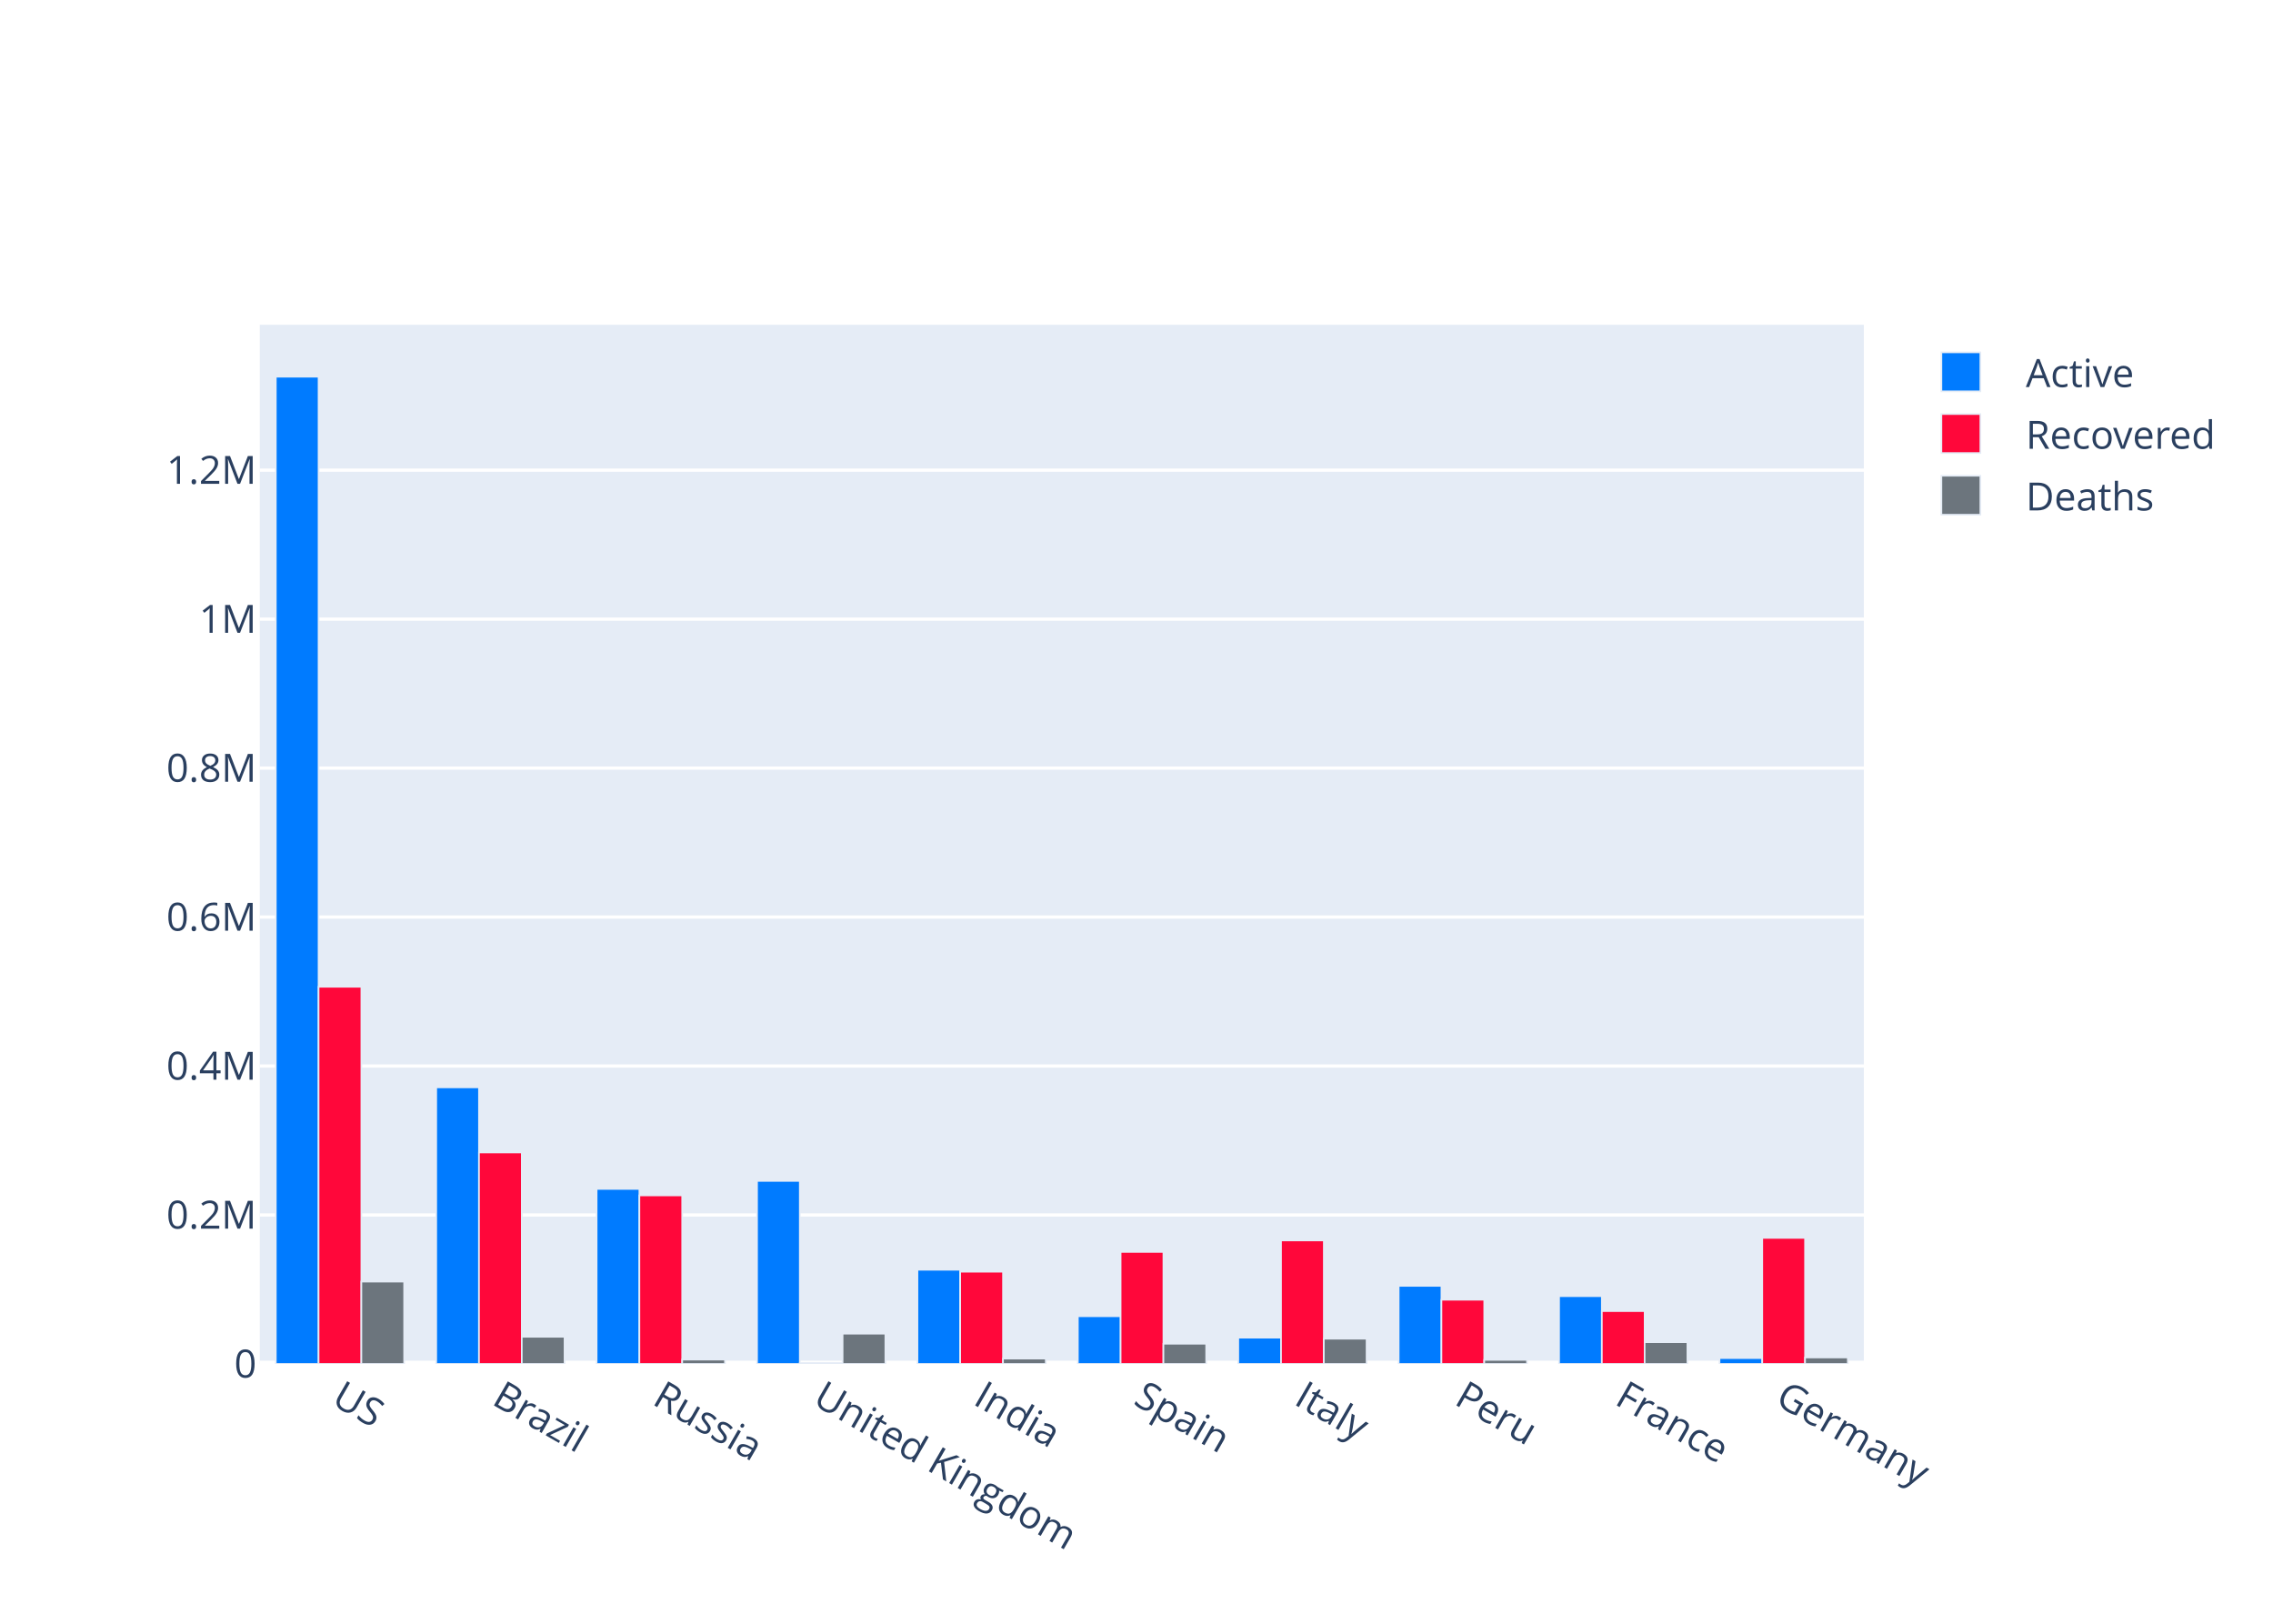
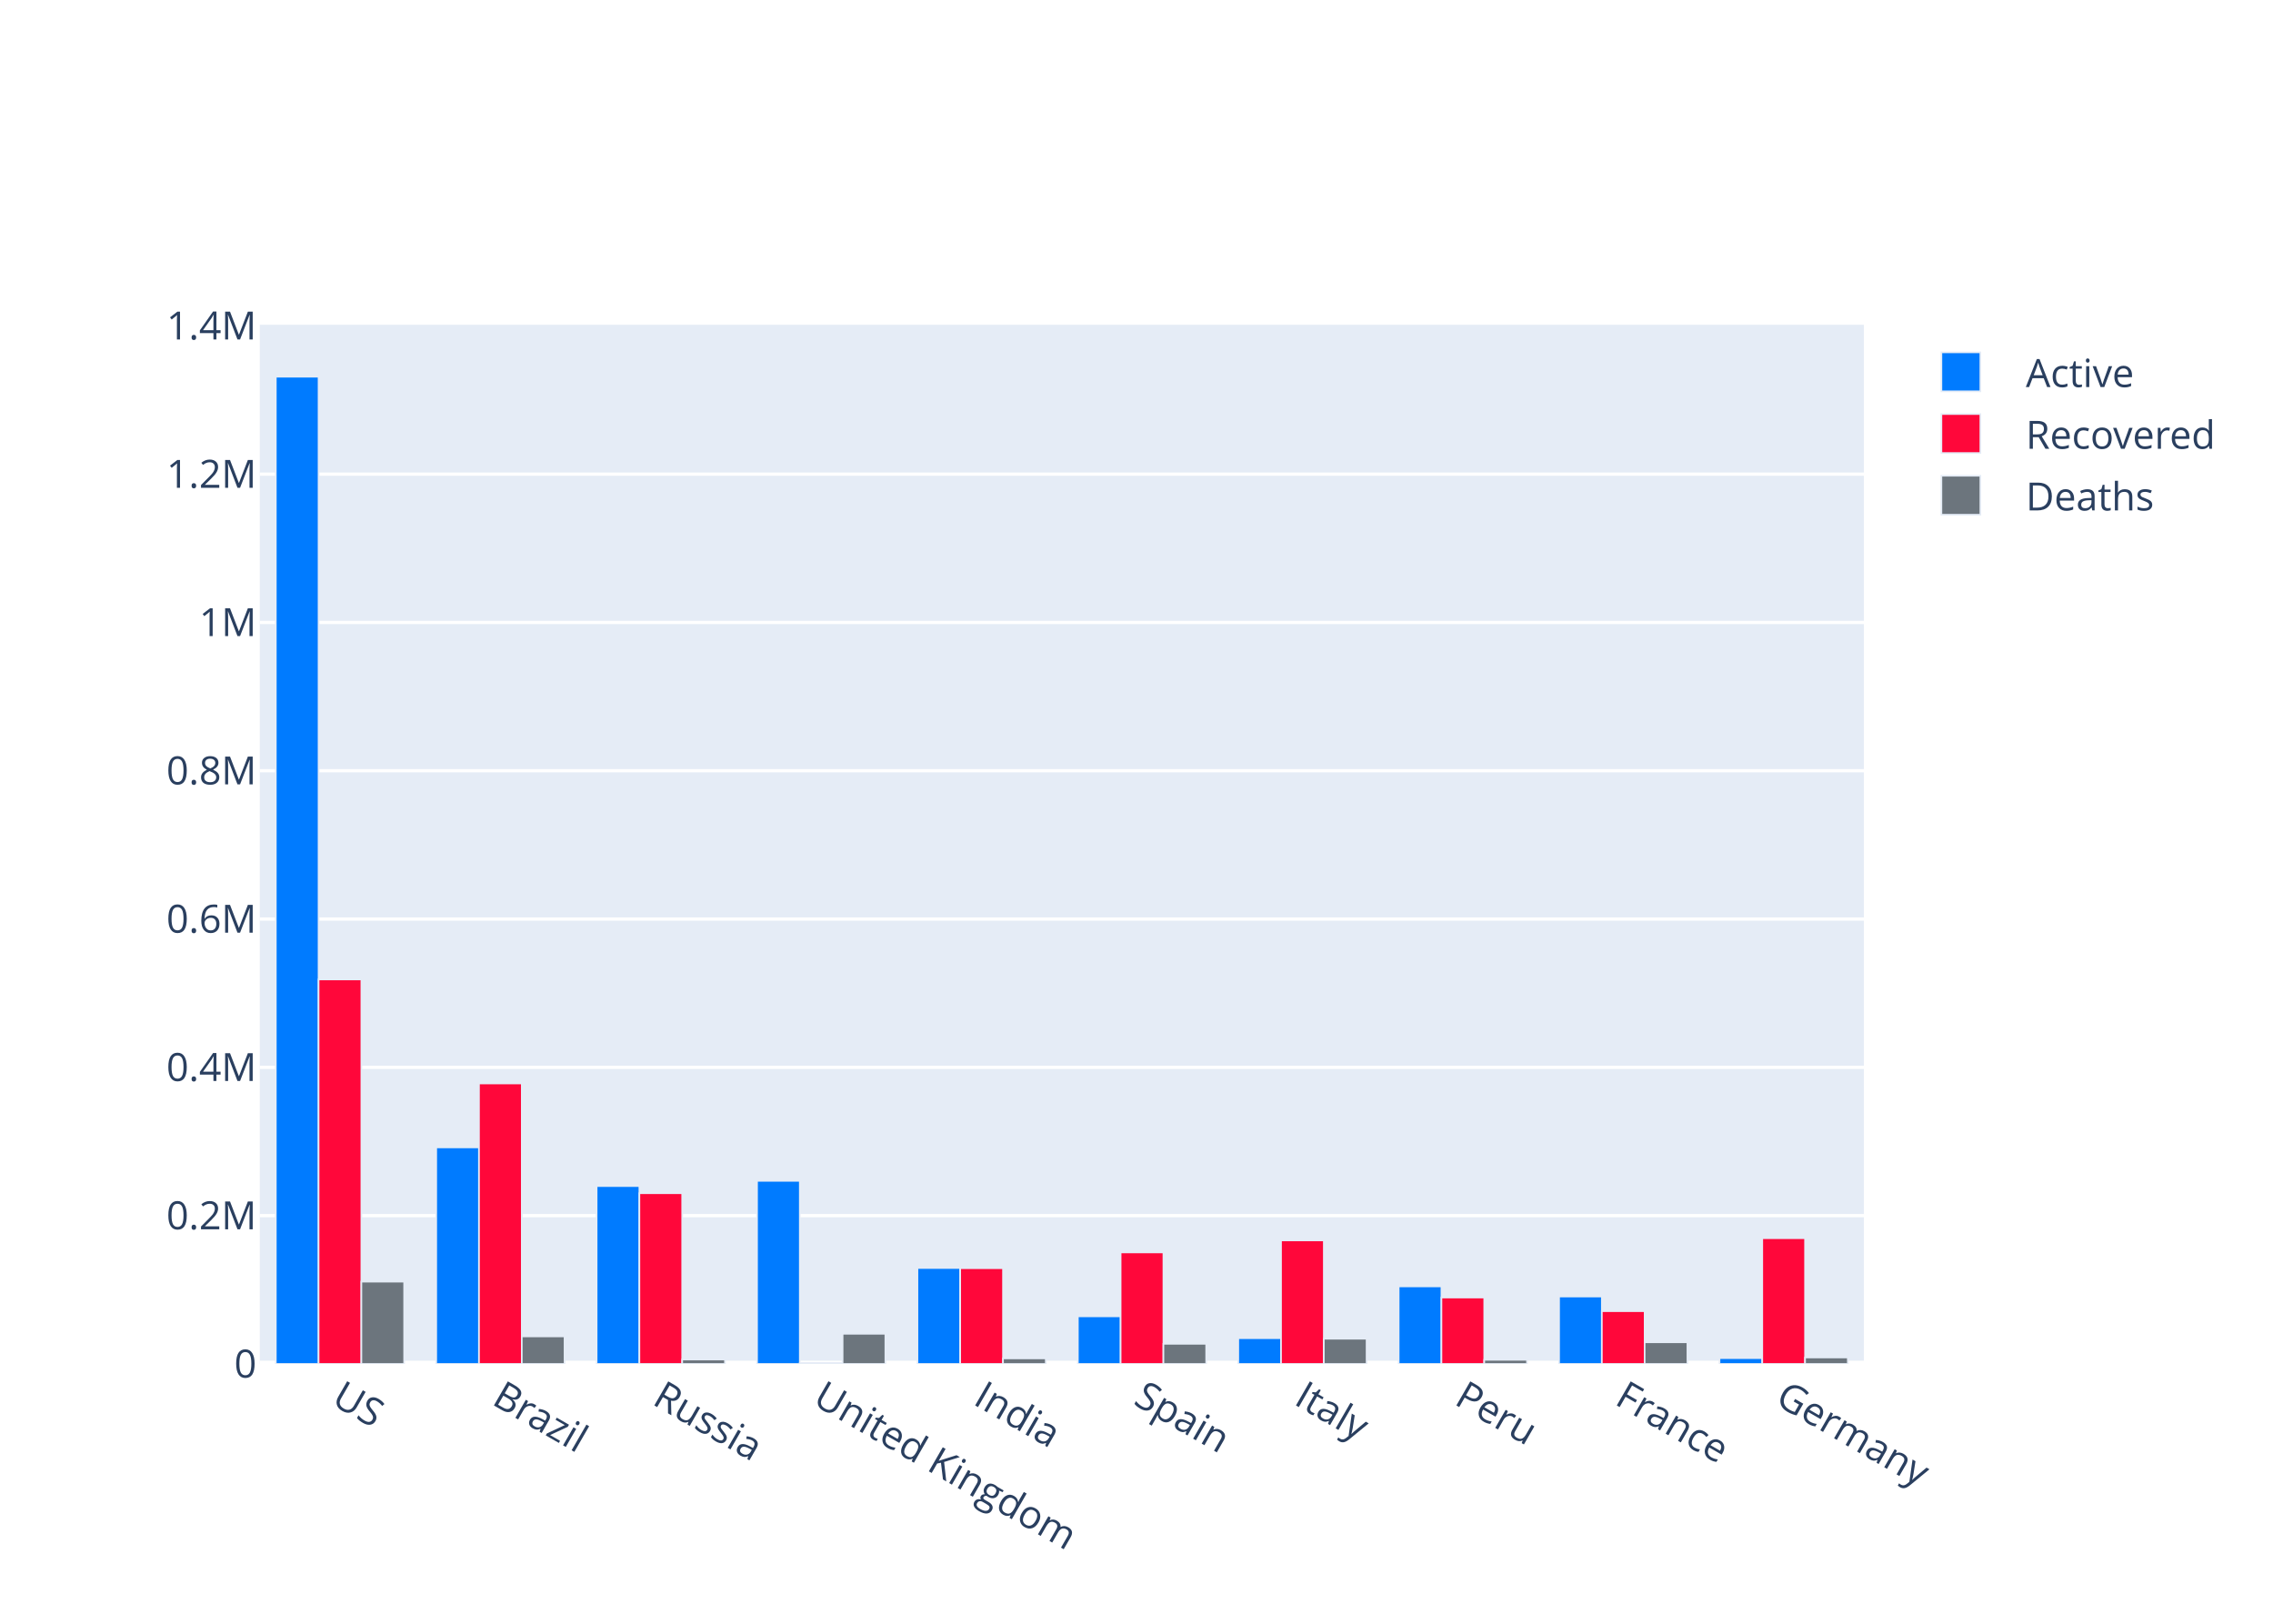
<svg xmlns="http://www.w3.org/2000/svg" class="main-svg" width="700" height="500" style="" viewBox="0 0 700 500">
  <rect x="0" y="0" width="700" height="500" style="fill: rgb(255, 255, 255); fill-opacity: 1;" />
-   <defs id="defs-bb360b">
+   <defs id="defs-38b1c7">
    <g class="clips">
-       <clipPath id="clipbb360bxyplot" class="plotclip">
+       <clipPath id="clip38b1c7xyplot" class="plotclip">
        <rect width="494" height="320" />
      </clipPath>
-       <clipPath class="axesclip" id="clipbb360bx">
+       <clipPath class="axesclip" id="clip38b1c7x">
        <rect x="80" y="0" width="494" height="500" />
      </clipPath>
-       <clipPath class="axesclip" id="clipbb360by">
+       <clipPath class="axesclip" id="clip38b1c7y">
        <rect x="0" y="100" width="700" height="320" />
      </clipPath>
-       <clipPath class="axesclip" id="clipbb360bxy">
+       <clipPath class="axesclip" id="clip38b1c7xy">
        <rect x="80" y="100" width="494" height="320" />
      </clipPath>
    </g>
    <g class="gradients" />
  </defs>
  <g class="bglayer">
    <rect class="bg" x="80" y="100" width="494" height="320" style="fill: rgb(229, 236, 246); fill-opacity: 1; stroke-width: 0;" />
  </g>
  <g class="layer-below">
    <g class="imagelayer" />
    <g class="shapelayer" />
  </g>
  <g class="cartesianlayer">
    <g class="subplot xy">
      <g class="layer-subplot">
        <g class="shapelayer" />
        <g class="imagelayer" />
      </g>
      <g class="gridlayer">
        <g class="x" />
        <g class="y">
-           <path class="ygrid crisp" transform="translate(0,374.13)" d="M80,0h494" style="stroke: rgb(255, 255, 255); stroke-opacity: 1; stroke-width: 1px;" />
-           <path class="ygrid crisp" transform="translate(0,328.26)" d="M80,0h494" style="stroke: rgb(255, 255, 255); stroke-opacity: 1; stroke-width: 1px;" />
-           <path class="ygrid crisp" transform="translate(0,282.39)" d="M80,0h494" style="stroke: rgb(255, 255, 255); stroke-opacity: 1; stroke-width: 1px;" />
-           <path class="ygrid crisp" transform="translate(0,236.52)" d="M80,0h494" style="stroke: rgb(255, 255, 255); stroke-opacity: 1; stroke-width: 1px;" />
-           <path class="ygrid crisp" transform="translate(0,190.65)" d="M80,0h494" style="stroke: rgb(255, 255, 255); stroke-opacity: 1; stroke-width: 1px;" />
-           <path class="ygrid crisp" transform="translate(0,144.78)" d="M80,0h494" style="stroke: rgb(255, 255, 255); stroke-opacity: 1; stroke-width: 1px;" />
+           <path class="ygrid crisp" transform="translate(0,374.33)" d="M80,0h494" style="stroke: rgb(255, 255, 255); stroke-opacity: 1; stroke-width: 1px;" />
+           <path class="ygrid crisp" transform="translate(0,328.67)" d="M80,0h494" style="stroke: rgb(255, 255, 255); stroke-opacity: 1; stroke-width: 1px;" />
+           <path class="ygrid crisp" transform="translate(0,283)" d="M80,0h494" style="stroke: rgb(255, 255, 255); stroke-opacity: 1; stroke-width: 1px;" />
+           <path class="ygrid crisp" transform="translate(0,237.33)" d="M80,0h494" style="stroke: rgb(255, 255, 255); stroke-opacity: 1; stroke-width: 1px;" />
+           <path class="ygrid crisp" transform="translate(0,191.67)" d="M80,0h494" style="stroke: rgb(255, 255, 255); stroke-opacity: 1; stroke-width: 1px;" />
+           <path class="ygrid crisp" transform="translate(0,146)" d="M80,0h494" style="stroke: rgb(255, 255, 255); stroke-opacity: 1; stroke-width: 1px;" />
        </g>
      </g>
      <g class="zerolinelayer">
        <path class="yzl zl crisp" transform="translate(0,420)" d="M80,0h494" style="stroke: rgb(255, 255, 255); stroke-opacity: 1; stroke-width: 2px;" />
      </g>
      <path class="xlines-below" />
      <path class="ylines-below" />
      <g class="overlines-below" />
      <g class="xaxislayer-below" />
      <g class="yaxislayer-below" />
      <g class="overaxes-below" />
-       <g class="plot" transform="translate(80, 100)" clip-path="url('#clipbb360bxyplot')">
+       <g class="plot" transform="translate(80, 100)" clip-path="url('#clip38b1c7xyplot')">
        <g class="barlayer mlayer">
          <g class="trace bars" style="opacity: 1;">
            <g class="points">
              <g class="point">
                <path d="M4.94,320V16H18.11V320Z" style="vector-effect: non-scaling-stroke; opacity: 1; stroke-width: 0.5px; fill: rgb(0, 123, 255); fill-opacity: 1; stroke: rgb(229, 236, 246); stroke-opacity: 1;" />
              </g>
              <g class="point">
-                 <path d="M54.34,320V234.83H67.51V320Z" style="vector-effect: non-scaling-stroke; opacity: 1; stroke-width: 0.5px; fill: rgb(0, 123, 255); fill-opacity: 1; stroke: rgb(229, 236, 246); stroke-opacity: 1;" />
-               </g>
-               <g class="point">
-                 <path d="M103.74,320V266.11H116.91V320Z" style="vector-effect: non-scaling-stroke; opacity: 1; stroke-width: 0.5px; fill: rgb(0, 123, 255); fill-opacity: 1; stroke: rgb(229, 236, 246); stroke-opacity: 1;" />
-               </g>
-               <g class="point">
-                 <path d="M153.14,320V263.64H166.31V320Z" style="vector-effect: non-scaling-stroke; opacity: 1; stroke-width: 0.5px; fill: rgb(0, 123, 255); fill-opacity: 1; stroke: rgb(229, 236, 246); stroke-opacity: 1;" />
-               </g>
-               <g class="point">
-                 <path d="M202.54,320V291H215.71V320Z" style="vector-effect: non-scaling-stroke; opacity: 1; stroke-width: 0.5px; fill: rgb(0, 123, 255); fill-opacity: 1; stroke: rgb(229, 236, 246); stroke-opacity: 1;" />
-               </g>
-               <g class="point">
-                 <path d="M251.94,320V305.31H265.11V320Z" style="vector-effect: non-scaling-stroke; opacity: 1; stroke-width: 0.5px; fill: rgb(0, 123, 255); fill-opacity: 1; stroke: rgb(229, 236, 246); stroke-opacity: 1;" />
-               </g>
-               <g class="point">
-                 <path d="M301.34,320V311.91H314.51V320Z" style="vector-effect: non-scaling-stroke; opacity: 1; stroke-width: 0.5px; fill: rgb(0, 123, 255); fill-opacity: 1; stroke: rgb(229, 236, 246); stroke-opacity: 1;" />
-               </g>
-               <g class="point">
-                 <path d="M350.74,320V295.96H363.91V320Z" style="vector-effect: non-scaling-stroke; opacity: 1; stroke-width: 0.5px; fill: rgb(0, 123, 255); fill-opacity: 1; stroke: rgb(229, 236, 246); stroke-opacity: 1;" />
-               </g>
-               <g class="point">
-                 <path d="M400.14,320V299.13H413.31V320Z" style="vector-effect: non-scaling-stroke; opacity: 1; stroke-width: 0.5px; fill: rgb(0, 123, 255); fill-opacity: 1; stroke: rgb(229, 236, 246); stroke-opacity: 1;" />
-               </g>
-               <g class="point">
-                 <path d="M449.54,320V318.2H462.71V320Z" style="vector-effect: non-scaling-stroke; opacity: 1; stroke-width: 0.5px; fill: rgb(0, 123, 255); fill-opacity: 1; stroke: rgb(229, 236, 246); stroke-opacity: 1;" />
+                 <path d="M54.34,320V253.32H67.51V320Z" style="vector-effect: non-scaling-stroke; opacity: 1; stroke-width: 0.5px; fill: rgb(0, 123, 255); fill-opacity: 1; stroke: rgb(229, 236, 246); stroke-opacity: 1;" />
+               </g>
+               <g class="point">
+                 <path d="M103.74,320V265.23H116.91V320Z" style="vector-effect: non-scaling-stroke; opacity: 1; stroke-width: 0.5px; fill: rgb(0, 123, 255); fill-opacity: 1; stroke: rgb(229, 236, 246); stroke-opacity: 1;" />
+               </g>
+               <g class="point">
+                 <path d="M153.14,320V263.62H166.31V320Z" style="vector-effect: non-scaling-stroke; opacity: 1; stroke-width: 0.5px; fill: rgb(0, 123, 255); fill-opacity: 1; stroke: rgb(229, 236, 246); stroke-opacity: 1;" />
+               </g>
+               <g class="point">
+                 <path d="M202.54,320V290.46H215.71V320Z" style="vector-effect: non-scaling-stroke; opacity: 1; stroke-width: 0.5px; fill: rgb(0, 123, 255); fill-opacity: 1; stroke: rgb(229, 236, 246); stroke-opacity: 1;" />
+               </g>
+               <g class="point">
+                 <path d="M251.94,320V305.34H265.11V320Z" style="vector-effect: non-scaling-stroke; opacity: 1; stroke-width: 0.5px; fill: rgb(0, 123, 255); fill-opacity: 1; stroke: rgb(229, 236, 246); stroke-opacity: 1;" />
+               </g>
+               <g class="point">
+                 <path d="M301.34,320V312.07H314.51V320Z" style="vector-effect: non-scaling-stroke; opacity: 1; stroke-width: 0.5px; fill: rgb(0, 123, 255); fill-opacity: 1; stroke: rgb(229, 236, 246); stroke-opacity: 1;" />
+               </g>
+               <g class="point">
+                 <path d="M350.74,320V296.12H363.91V320Z" style="vector-effect: non-scaling-stroke; opacity: 1; stroke-width: 0.5px; fill: rgb(0, 123, 255); fill-opacity: 1; stroke: rgb(229, 236, 246); stroke-opacity: 1;" />
+               </g>
+               <g class="point">
+                 <path d="M400.14,320V299.24H413.31V320Z" style="vector-effect: non-scaling-stroke; opacity: 1; stroke-width: 0.5px; fill: rgb(0, 123, 255); fill-opacity: 1; stroke: rgb(229, 236, 246); stroke-opacity: 1;" />
+               </g>
+               <g class="point">
+                 <path d="M449.54,320V318.21H462.71V320Z" style="vector-effect: non-scaling-stroke; opacity: 1; stroke-width: 0.5px; fill: rgb(0, 123, 255); fill-opacity: 1; stroke: rgb(229, 236, 246); stroke-opacity: 1;" />
              </g>
            </g>
          </g>
          <g class="trace bars" style="opacity: 1;">
            <g class="points">
              <g class="point">
-                 <path d="M18.11,320V203.86H31.29V320Z" style="vector-effect: non-scaling-stroke; opacity: 1; stroke-width: 0.5px; fill: rgb(255, 7, 58); fill-opacity: 1; stroke: rgb(229, 236, 246); stroke-opacity: 1;" />
-               </g>
-               <g class="point">
-                 <path d="M67.51,320V254.88H80.69V320Z" style="vector-effect: non-scaling-stroke; opacity: 1; stroke-width: 0.5px; fill: rgb(255, 7, 58); fill-opacity: 1; stroke: rgb(229, 236, 246); stroke-opacity: 1;" />
-               </g>
-               <g class="point">
-                 <path d="M116.91,320V268.1H130.09V320Z" style="vector-effect: non-scaling-stroke; opacity: 1; stroke-width: 0.5px; fill: rgb(255, 7, 58); fill-opacity: 1; stroke: rgb(229, 236, 246); stroke-opacity: 1;" />
-               </g>
-               <g class="point">
-                 <path d="M166.31,320V319.72H179.49V320Z" style="vector-effect: non-scaling-stroke; opacity: 1; stroke-width: 0.5px; fill: rgb(255, 7, 58); fill-opacity: 1; stroke: rgb(229, 236, 246); stroke-opacity: 1;" />
-               </g>
-               <g class="point">
-                 <path d="M215.71,320V291.6H228.89V320Z" style="vector-effect: non-scaling-stroke; opacity: 1; stroke-width: 0.5px; fill: rgb(255, 7, 58); fill-opacity: 1; stroke: rgb(229, 236, 246); stroke-opacity: 1;" />
-               </g>
-               <g class="point">
-                 <path d="M265.11,320V285.51H278.29V320Z" style="vector-effect: non-scaling-stroke; opacity: 1; stroke-width: 0.5px; fill: rgb(255, 7, 58); fill-opacity: 1; stroke: rgb(229, 236, 246); stroke-opacity: 1;" />
-               </g>
-               <g class="point">
-                 <path d="M314.51,320V281.97H327.69V320Z" style="vector-effect: non-scaling-stroke; opacity: 1; stroke-width: 0.5px; fill: rgb(255, 7, 58); fill-opacity: 1; stroke: rgb(229, 236, 246); stroke-opacity: 1;" />
-               </g>
-               <g class="point">
-                 <path d="M363.91,320V300.23H377.09V320Z" style="vector-effect: non-scaling-stroke; opacity: 1; stroke-width: 0.5px; fill: rgb(255, 7, 58); fill-opacity: 1; stroke: rgb(229, 236, 246); stroke-opacity: 1;" />
-               </g>
-               <g class="point">
-                 <path d="M413.31,320V303.73H426.49V320Z" style="vector-effect: non-scaling-stroke; opacity: 1; stroke-width: 0.5px; fill: rgb(255, 7, 58); fill-opacity: 1; stroke: rgb(229, 236, 246); stroke-opacity: 1;" />
-               </g>
-               <g class="point">
-                 <path d="M462.71,320V281.19H475.89V320Z" style="vector-effect: non-scaling-stroke; opacity: 1; stroke-width: 0.5px; fill: rgb(255, 7, 58); fill-opacity: 1; stroke: rgb(229, 236, 246); stroke-opacity: 1;" />
+                 <path d="M18.11,320V201.6H31.29V320Z" style="vector-effect: non-scaling-stroke; opacity: 1; stroke-width: 0.5px; fill: rgb(255, 7, 58); fill-opacity: 1; stroke: rgb(229, 236, 246); stroke-opacity: 1;" />
+               </g>
+               <g class="point">
+                 <path d="M67.51,320V233.63H80.69V320Z" style="vector-effect: non-scaling-stroke; opacity: 1; stroke-width: 0.5px; fill: rgb(255, 7, 58); fill-opacity: 1; stroke: rgb(229, 236, 246); stroke-opacity: 1;" />
+               </g>
+               <g class="point">
+                 <path d="M116.91,320V267.43H130.09V320Z" style="vector-effect: non-scaling-stroke; opacity: 1; stroke-width: 0.5px; fill: rgb(255, 7, 58); fill-opacity: 1; stroke: rgb(229, 236, 246); stroke-opacity: 1;" />
+               </g>
+               <g class="point">
+                 <path d="M166.31,320V319.71H179.49V320Z" style="vector-effect: non-scaling-stroke; opacity: 1; stroke-width: 0.5px; fill: rgb(255, 7, 58); fill-opacity: 1; stroke: rgb(229, 236, 246); stroke-opacity: 1;" />
+               </g>
+               <g class="point">
+                 <path d="M215.71,320V290.52H228.89V320Z" style="vector-effect: non-scaling-stroke; opacity: 1; stroke-width: 0.5px; fill: rgb(255, 7, 58); fill-opacity: 1; stroke: rgb(229, 236, 246); stroke-opacity: 1;" />
+               </g>
+               <g class="point">
+                 <path d="M265.11,320V285.66H278.29V320Z" style="vector-effect: non-scaling-stroke; opacity: 1; stroke-width: 0.5px; fill: rgb(255, 7, 58); fill-opacity: 1; stroke: rgb(229, 236, 246); stroke-opacity: 1;" />
+               </g>
+               <g class="point">
+                 <path d="M314.51,320V281.96H327.69V320Z" style="vector-effect: non-scaling-stroke; opacity: 1; stroke-width: 0.5px; fill: rgb(255, 7, 58); fill-opacity: 1; stroke: rgb(229, 236, 246); stroke-opacity: 1;" />
+               </g>
+               <g class="point">
+                 <path d="M363.91,320V299.55H377.09V320Z" style="vector-effect: non-scaling-stroke; opacity: 1; stroke-width: 0.5px; fill: rgb(255, 7, 58); fill-opacity: 1; stroke: rgb(229, 236, 246); stroke-opacity: 1;" />
+               </g>
+               <g class="point">
+                 <path d="M413.31,320V303.75H426.49V320Z" style="vector-effect: non-scaling-stroke; opacity: 1; stroke-width: 0.5px; fill: rgb(255, 7, 58); fill-opacity: 1; stroke: rgb(229, 236, 246); stroke-opacity: 1;" />
+               </g>
+               <g class="point">
+                 <path d="M462.71,320V281.28H475.89V320Z" style="vector-effect: non-scaling-stroke; opacity: 1; stroke-width: 0.5px; fill: rgb(255, 7, 58); fill-opacity: 1; stroke: rgb(229, 236, 246); stroke-opacity: 1;" />
              </g>
            </g>
          </g>
          <g class="trace bars" style="opacity: 1;">
            <g class="points">
              <g class="point">
-                 <path d="M31.29,320V294.65H44.46V320Z" style="vector-effect: non-scaling-stroke; opacity: 1; stroke-width: 0.5px; fill: rgb(108, 117, 125); fill-opacity: 1; stroke: rgb(229, 236, 246); stroke-opacity: 1;" />
-               </g>
-               <g class="point">
-                 <path d="M80.69,320V311.64H93.86V320Z" style="vector-effect: non-scaling-stroke; opacity: 1; stroke-width: 0.5px; fill: rgb(108, 117, 125); fill-opacity: 1; stroke: rgb(229, 236, 246); stroke-opacity: 1;" />
-               </g>
-               <g class="point">
-                 <path d="M130.09,320V318.66H143.26V320Z" style="vector-effect: non-scaling-stroke; opacity: 1; stroke-width: 0.5px; fill: rgb(108, 117, 125); fill-opacity: 1; stroke: rgb(229, 236, 246); stroke-opacity: 1;" />
-               </g>
-               <g class="point">
-                 <path d="M179.49,320V310.68H192.66V320Z" style="vector-effect: non-scaling-stroke; opacity: 1; stroke-width: 0.5px; fill: rgb(108, 117, 125); fill-opacity: 1; stroke: rgb(229, 236, 246); stroke-opacity: 1;" />
-               </g>
-               <g class="point">
-                 <path d="M228.89,320V318.35H242.06V320Z" style="vector-effect: non-scaling-stroke; opacity: 1; stroke-width: 0.5px; fill: rgb(108, 117, 125); fill-opacity: 1; stroke: rgb(229, 236, 246); stroke-opacity: 1;" />
-               </g>
-               <g class="point">
-                 <path d="M278.29,320V313.78H291.46V320Z" style="vector-effect: non-scaling-stroke; opacity: 1; stroke-width: 0.5px; fill: rgb(108, 117, 125); fill-opacity: 1; stroke: rgb(229, 236, 246); stroke-opacity: 1;" />
-               </g>
-               <g class="point">
-                 <path d="M327.69,320V312.23H340.86V320Z" style="vector-effect: non-scaling-stroke; opacity: 1; stroke-width: 0.5px; fill: rgb(108, 117, 125); fill-opacity: 1; stroke: rgb(229, 236, 246); stroke-opacity: 1;" />
-               </g>
-               <g class="point">
-                 <path d="M377.09,320V318.75H390.26V320Z" style="vector-effect: non-scaling-stroke; opacity: 1; stroke-width: 0.5px; fill: rgb(108, 117, 125); fill-opacity: 1; stroke: rgb(229, 236, 246); stroke-opacity: 1;" />
-               </g>
-               <g class="point">
-                 <path d="M426.49,320V313.31H439.66V320Z" style="vector-effect: non-scaling-stroke; opacity: 1; stroke-width: 0.5px; fill: rgb(108, 117, 125); fill-opacity: 1; stroke: rgb(229, 236, 246); stroke-opacity: 1;" />
+                 <path d="M31.29,320V294.66H44.46V320Z" style="vector-effect: non-scaling-stroke; opacity: 1; stroke-width: 0.5px; fill: rgb(108, 117, 125); fill-opacity: 1; stroke: rgb(229, 236, 246); stroke-opacity: 1;" />
+               </g>
+               <g class="point">
+                 <path d="M80.69,320V311.52H93.86V320Z" style="vector-effect: non-scaling-stroke; opacity: 1; stroke-width: 0.5px; fill: rgb(108, 117, 125); fill-opacity: 1; stroke: rgb(229, 236, 246); stroke-opacity: 1;" />
+               </g>
+               <g class="point">
+                 <path d="M130.09,320V318.64H143.26V320Z" style="vector-effect: non-scaling-stroke; opacity: 1; stroke-width: 0.5px; fill: rgb(108, 117, 125); fill-opacity: 1; stroke: rgb(229, 236, 246); stroke-opacity: 1;" />
+               </g>
+               <g class="point">
+                 <path d="M179.49,320V310.71H192.66V320Z" style="vector-effect: non-scaling-stroke; opacity: 1; stroke-width: 0.5px; fill: rgb(108, 117, 125); fill-opacity: 1; stroke: rgb(229, 236, 246); stroke-opacity: 1;" />
+               </g>
+               <g class="point">
+                 <path d="M228.89,320V318.29H242.06V320Z" style="vector-effect: non-scaling-stroke; opacity: 1; stroke-width: 0.5px; fill: rgb(108, 117, 125); fill-opacity: 1; stroke: rgb(229, 236, 246); stroke-opacity: 1;" />
+               </g>
+               <g class="point">
+                 <path d="M278.29,320V313.8H291.46V320Z" style="vector-effect: non-scaling-stroke; opacity: 1; stroke-width: 0.5px; fill: rgb(108, 117, 125); fill-opacity: 1; stroke: rgb(229, 236, 246); stroke-opacity: 1;" />
+               </g>
+               <g class="point">
+                 <path d="M327.69,320V312.24H340.86V320Z" style="vector-effect: non-scaling-stroke; opacity: 1; stroke-width: 0.5px; fill: rgb(108, 117, 125); fill-opacity: 1; stroke: rgb(229, 236, 246); stroke-opacity: 1;" />
+               </g>
+               <g class="point">
+                 <path d="M377.09,320V318.73H390.26V320Z" style="vector-effect: non-scaling-stroke; opacity: 1; stroke-width: 0.5px; fill: rgb(108, 117, 125); fill-opacity: 1; stroke: rgb(229, 236, 246); stroke-opacity: 1;" />
+               </g>
+               <g class="point">
+                 <path d="M426.49,320V313.33H439.66V320Z" style="vector-effect: non-scaling-stroke; opacity: 1; stroke-width: 0.5px; fill: rgb(108, 117, 125); fill-opacity: 1; stroke: rgb(229, 236, 246); stroke-opacity: 1;" />
              </g>
              <g class="point">
                <path d="M475.89,320V318.01H489.06V320Z" style="vector-effect: non-scaling-stroke; opacity: 1; stroke-width: 0.5px; fill: rgb(108, 117, 125); fill-opacity: 1; stroke: rgb(229, 236, 246); stroke-opacity: 1;" />
              </g>
            </g>
          </g>
        </g>
      </g>
      <g class="overplot" />
      <path class="xlines-above crisp" d="M0,0" style="fill: none;" />
      <path class="ylines-above crisp" d="M0,0" style="fill: none;" />
      <g class="overlines-above" />
      <g class="xaxislayer-above">
        <g class="xtick">
          <text text-anchor="start" x="0" y="433" transform="translate(104.7,0) rotate(30,0,427)" style="font-family: 'Open Sans', verdana, arial, sans-serif; font-size: 12px; fill: rgb(42, 63, 95); fill-opacity: 1; white-space: pre;">US</text>
        </g>
        <g class="xtick">
          <text text-anchor="start" x="0" y="433" transform="translate(154.1,0) rotate(30,0,427)" style="font-family: 'Open Sans', verdana, arial, sans-serif; font-size: 12px; fill: rgb(42, 63, 95); fill-opacity: 1; white-space: pre;">Brazil</text>
        </g>
        <g class="xtick">
          <text text-anchor="start" x="0" y="433" transform="translate(203.5,0) rotate(30,0,427)" style="font-family: 'Open Sans', verdana, arial, sans-serif; font-size: 12px; fill: rgb(42, 63, 95); fill-opacity: 1; white-space: pre;">Russia</text>
        </g>
        <g class="xtick">
          <text text-anchor="start" x="0" y="433" transform="translate(252.9,0) rotate(30,0,427)" style="font-family: 'Open Sans', verdana, arial, sans-serif; font-size: 12px; fill: rgb(42, 63, 95); fill-opacity: 1; white-space: pre;">United Kingdom</text>
        </g>
        <g class="xtick">
          <text text-anchor="start" x="0" y="433" transform="translate(302.3,0) rotate(30,0,427)" style="font-family: 'Open Sans', verdana, arial, sans-serif; font-size: 12px; fill: rgb(42, 63, 95); fill-opacity: 1; white-space: pre;">India</text>
        </g>
        <g class="xtick">
          <text text-anchor="start" x="0" y="433" transform="translate(351.7,0) rotate(30,0,427)" style="font-family: 'Open Sans', verdana, arial, sans-serif; font-size: 12px; fill: rgb(42, 63, 95); fill-opacity: 1; white-space: pre;">Spain</text>
        </g>
        <g class="xtick">
          <text text-anchor="start" x="0" y="433" transform="translate(401.1,0) rotate(30,0,427)" style="font-family: 'Open Sans', verdana, arial, sans-serif; font-size: 12px; fill: rgb(42, 63, 95); fill-opacity: 1; white-space: pre;">Italy</text>
        </g>
        <g class="xtick">
          <text text-anchor="start" x="0" y="433" transform="translate(450.5,0) rotate(30,0,427)" style="font-family: 'Open Sans', verdana, arial, sans-serif; font-size: 12px; fill: rgb(42, 63, 95); fill-opacity: 1; white-space: pre;">Peru</text>
        </g>
        <g class="xtick">
          <text text-anchor="start" x="0" y="433" transform="translate(499.9,0) rotate(30,0,427)" style="font-family: 'Open Sans', verdana, arial, sans-serif; font-size: 12px; fill: rgb(42, 63, 95); fill-opacity: 1; white-space: pre;">France</text>
        </g>
        <g class="xtick">
          <text text-anchor="start" x="0" y="433" transform="translate(549.3,0) rotate(30,0,427)" style="font-family: 'Open Sans', verdana, arial, sans-serif; font-size: 12px; fill: rgb(42, 63, 95); fill-opacity: 1; white-space: pre;">Germany</text>
        </g>
      </g>
      <g class="yaxislayer-above">
        <g class="ytick">
          <text text-anchor="end" x="79" y="4.2" transform="translate(0,420)" style="font-family: 'Open Sans', verdana, arial, sans-serif; font-size: 12px; fill: rgb(42, 63, 95); fill-opacity: 1; white-space: pre;">0</text>
        </g>
        <g class="ytick">
-           <text text-anchor="end" x="79" y="4.2" transform="translate(0,374.13)" style="font-family: 'Open Sans', verdana, arial, sans-serif; font-size: 12px; fill: rgb(42, 63, 95); fill-opacity: 1; white-space: pre;">0.2M</text>
-         </g>
-         <g class="ytick">
-           <text text-anchor="end" x="79" y="4.2" transform="translate(0,328.26)" style="font-family: 'Open Sans', verdana, arial, sans-serif; font-size: 12px; fill: rgb(42, 63, 95); fill-opacity: 1; white-space: pre;">0.4M</text>
-         </g>
-         <g class="ytick">
-           <text text-anchor="end" x="79" y="4.2" transform="translate(0,282.39)" style="font-family: 'Open Sans', verdana, arial, sans-serif; font-size: 12px; fill: rgb(42, 63, 95); fill-opacity: 1; white-space: pre;">0.6M</text>
-         </g>
-         <g class="ytick">
-           <text text-anchor="end" x="79" y="4.2" transform="translate(0,236.52)" style="font-family: 'Open Sans', verdana, arial, sans-serif; font-size: 12px; fill: rgb(42, 63, 95); fill-opacity: 1; white-space: pre;">0.8M</text>
-         </g>
-         <g class="ytick">
-           <text text-anchor="end" x="79" y="4.2" transform="translate(0,190.65)" style="font-family: 'Open Sans', verdana, arial, sans-serif; font-size: 12px; fill: rgb(42, 63, 95); fill-opacity: 1; white-space: pre;">1M</text>
-         </g>
-         <g class="ytick">
-           <text text-anchor="end" x="79" y="4.2" transform="translate(0,144.78)" style="font-family: 'Open Sans', verdana, arial, sans-serif; font-size: 12px; fill: rgb(42, 63, 95); fill-opacity: 1; white-space: pre;">1.2M</text>
+           <text text-anchor="end" x="79" y="4.2" transform="translate(0,374.33)" style="font-family: 'Open Sans', verdana, arial, sans-serif; font-size: 12px; fill: rgb(42, 63, 95); fill-opacity: 1; white-space: pre;">0.2M</text>
+         </g>
+         <g class="ytick">
+           <text text-anchor="end" x="79" y="4.2" transform="translate(0,328.67)" style="font-family: 'Open Sans', verdana, arial, sans-serif; font-size: 12px; fill: rgb(42, 63, 95); fill-opacity: 1; white-space: pre;">0.4M</text>
+         </g>
+         <g class="ytick">
+           <text text-anchor="end" x="79" y="4.2" transform="translate(0,283)" style="font-family: 'Open Sans', verdana, arial, sans-serif; font-size: 12px; fill: rgb(42, 63, 95); fill-opacity: 1; white-space: pre;">0.6M</text>
+         </g>
+         <g class="ytick">
+           <text text-anchor="end" x="79" y="4.2" transform="translate(0,237.33)" style="font-family: 'Open Sans', verdana, arial, sans-serif; font-size: 12px; fill: rgb(42, 63, 95); fill-opacity: 1; white-space: pre;">0.8M</text>
+         </g>
+         <g class="ytick">
+           <text text-anchor="end" x="79" y="4.2" transform="translate(0,191.67)" style="font-family: 'Open Sans', verdana, arial, sans-serif; font-size: 12px; fill: rgb(42, 63, 95); fill-opacity: 1; white-space: pre;">1M</text>
+         </g>
+         <g class="ytick">
+           <text text-anchor="end" x="79" y="4.2" transform="translate(0,146)" style="font-family: 'Open Sans', verdana, arial, sans-serif; font-size: 12px; fill: rgb(42, 63, 95); fill-opacity: 1; white-space: pre;">1.2M</text>
+         </g>
+         <g class="ytick">
+           <text text-anchor="end" x="79" y="4.2" transform="translate(0,100.33)" style="font-family: 'Open Sans', verdana, arial, sans-serif; font-size: 12px; fill: rgb(42, 63, 95); fill-opacity: 1; white-space: pre;">1.4M</text>
        </g>
      </g>
      <g class="overaxes-above" />
    </g>
  </g>
  <g class="polarlayer" />
  <g class="ternarylayer" />
  <g class="geolayer" />
  <g class="funnelarealayer" />
  <g class="pielayer" />
  <g class="treemaplayer" />
  <g class="sunburstlayer" />
  <g class="glimages" />
-   <defs id="topdefs-bb360b">
+   <defs id="topdefs-38b1c7">
    <g class="clips" />
-     <clipPath id="legendbb360b">
+     <clipPath id="legend38b1c7">
      <rect width="104" height="67" x="0" y="0" />
    </clipPath>
  </defs>
  <g class="layer-above">
    <g class="imagelayer" />
    <g class="shapelayer" />
  </g>
  <g class="infolayer">
    <g class="legend" pointer-events="all" transform="translate(583.88, 100)">
      <rect class="bg" shape-rendering="crispEdges" width="104" height="67" x="0" y="0" style="stroke: rgb(68, 68, 68); stroke-opacity: 1; fill: rgb(255, 255, 255); fill-opacity: 1; stroke-width: 0px;" />
-       <g class="scrollbox" transform="translate(0, 0)" clip-path="url('#legendbb360b')">
+       <g class="scrollbox" transform="translate(0, 0)" clip-path="url('#legend38b1c7')">
        <g class="groups">
          <g class="traces" transform="translate(0, 14.5)" style="opacity: 1;">
            <text class="legendtext user-select-none" text-anchor="start" x="40" y="4.68" style="font-family: 'Open Sans', verdana, arial, sans-serif; font-size: 12px; fill: rgb(42, 63, 95); fill-opacity: 1; white-space: pre;">Active</text>
            <g class="layers" style="opacity: 1;">
              <g class="legendfill" />
              <g class="legendlines" />
              <g class="legendsymbols">
                <g class="legendpoints">
                  <path class="legendundefined" d="M6,6H-6V-6H6Z" transform="translate(20,0)" style="stroke-width: 0.5px; fill: rgb(0, 123, 255); fill-opacity: 1; stroke: rgb(229, 236, 246); stroke-opacity: 1;" />
                </g>
              </g>
            </g>
            <rect class="legendtoggle" pointer-events="all" x="0" y="-9.5" width="98.031" height="19" style="cursor: pointer; fill: rgb(0, 0, 0); fill-opacity: 0;" />
          </g>
          <g class="traces" transform="translate(0, 33.5)" style="opacity: 1;">
            <text class="legendtext user-select-none" text-anchor="start" x="40" y="4.68" style="font-family: 'Open Sans', verdana, arial, sans-serif; font-size: 12px; fill: rgb(42, 63, 95); fill-opacity: 1; white-space: pre;">Recovered</text>
            <g class="layers" style="opacity: 1;">
              <g class="legendfill" />
              <g class="legendlines" />
              <g class="legendsymbols">
                <g class="legendpoints">
                  <path class="legendundefined" d="M6,6H-6V-6H6Z" transform="translate(20,0)" style="stroke-width: 0.5px; fill: rgb(255, 7, 58); fill-opacity: 1; stroke: rgb(229, 236, 246); stroke-opacity: 1;" />
                </g>
              </g>
            </g>
            <rect class="legendtoggle" pointer-events="all" x="0" y="-9.5" width="98.031" height="19" style="cursor: pointer; fill: rgb(0, 0, 0); fill-opacity: 0;" />
          </g>
          <g class="traces" transform="translate(0, 52.5)" style="opacity: 1;">
            <text class="legendtext user-select-none" text-anchor="start" x="40" y="4.68" style="font-family: 'Open Sans', verdana, arial, sans-serif; font-size: 12px; fill: rgb(42, 63, 95); fill-opacity: 1; white-space: pre;">Deaths</text>
            <g class="layers" style="opacity: 1;">
              <g class="legendfill" />
              <g class="legendlines" />
              <g class="legendsymbols">
                <g class="legendpoints">
                  <path class="legendundefined" d="M6,6H-6V-6H6Z" transform="translate(20,0)" style="stroke-width: 0.5px; fill: rgb(108, 117, 125); fill-opacity: 1; stroke: rgb(229, 236, 246); stroke-opacity: 1;" />
                </g>
              </g>
            </g>
            <rect class="legendtoggle" pointer-events="all" x="0" y="-9.5" width="98.031" height="19" style="cursor: pointer; fill: rgb(0, 0, 0); fill-opacity: 0;" />
          </g>
        </g>
      </g>
      <rect class="scrollbar" rx="20" ry="3" width="0" height="0" x="0" y="0" style="fill: rgb(128, 139, 164); fill-opacity: 1;" />
    </g>
    <g class="g-gtitle" />
    <g class="g-xtitle" />
    <g class="g-ytitle" />
  </g>
</svg>
